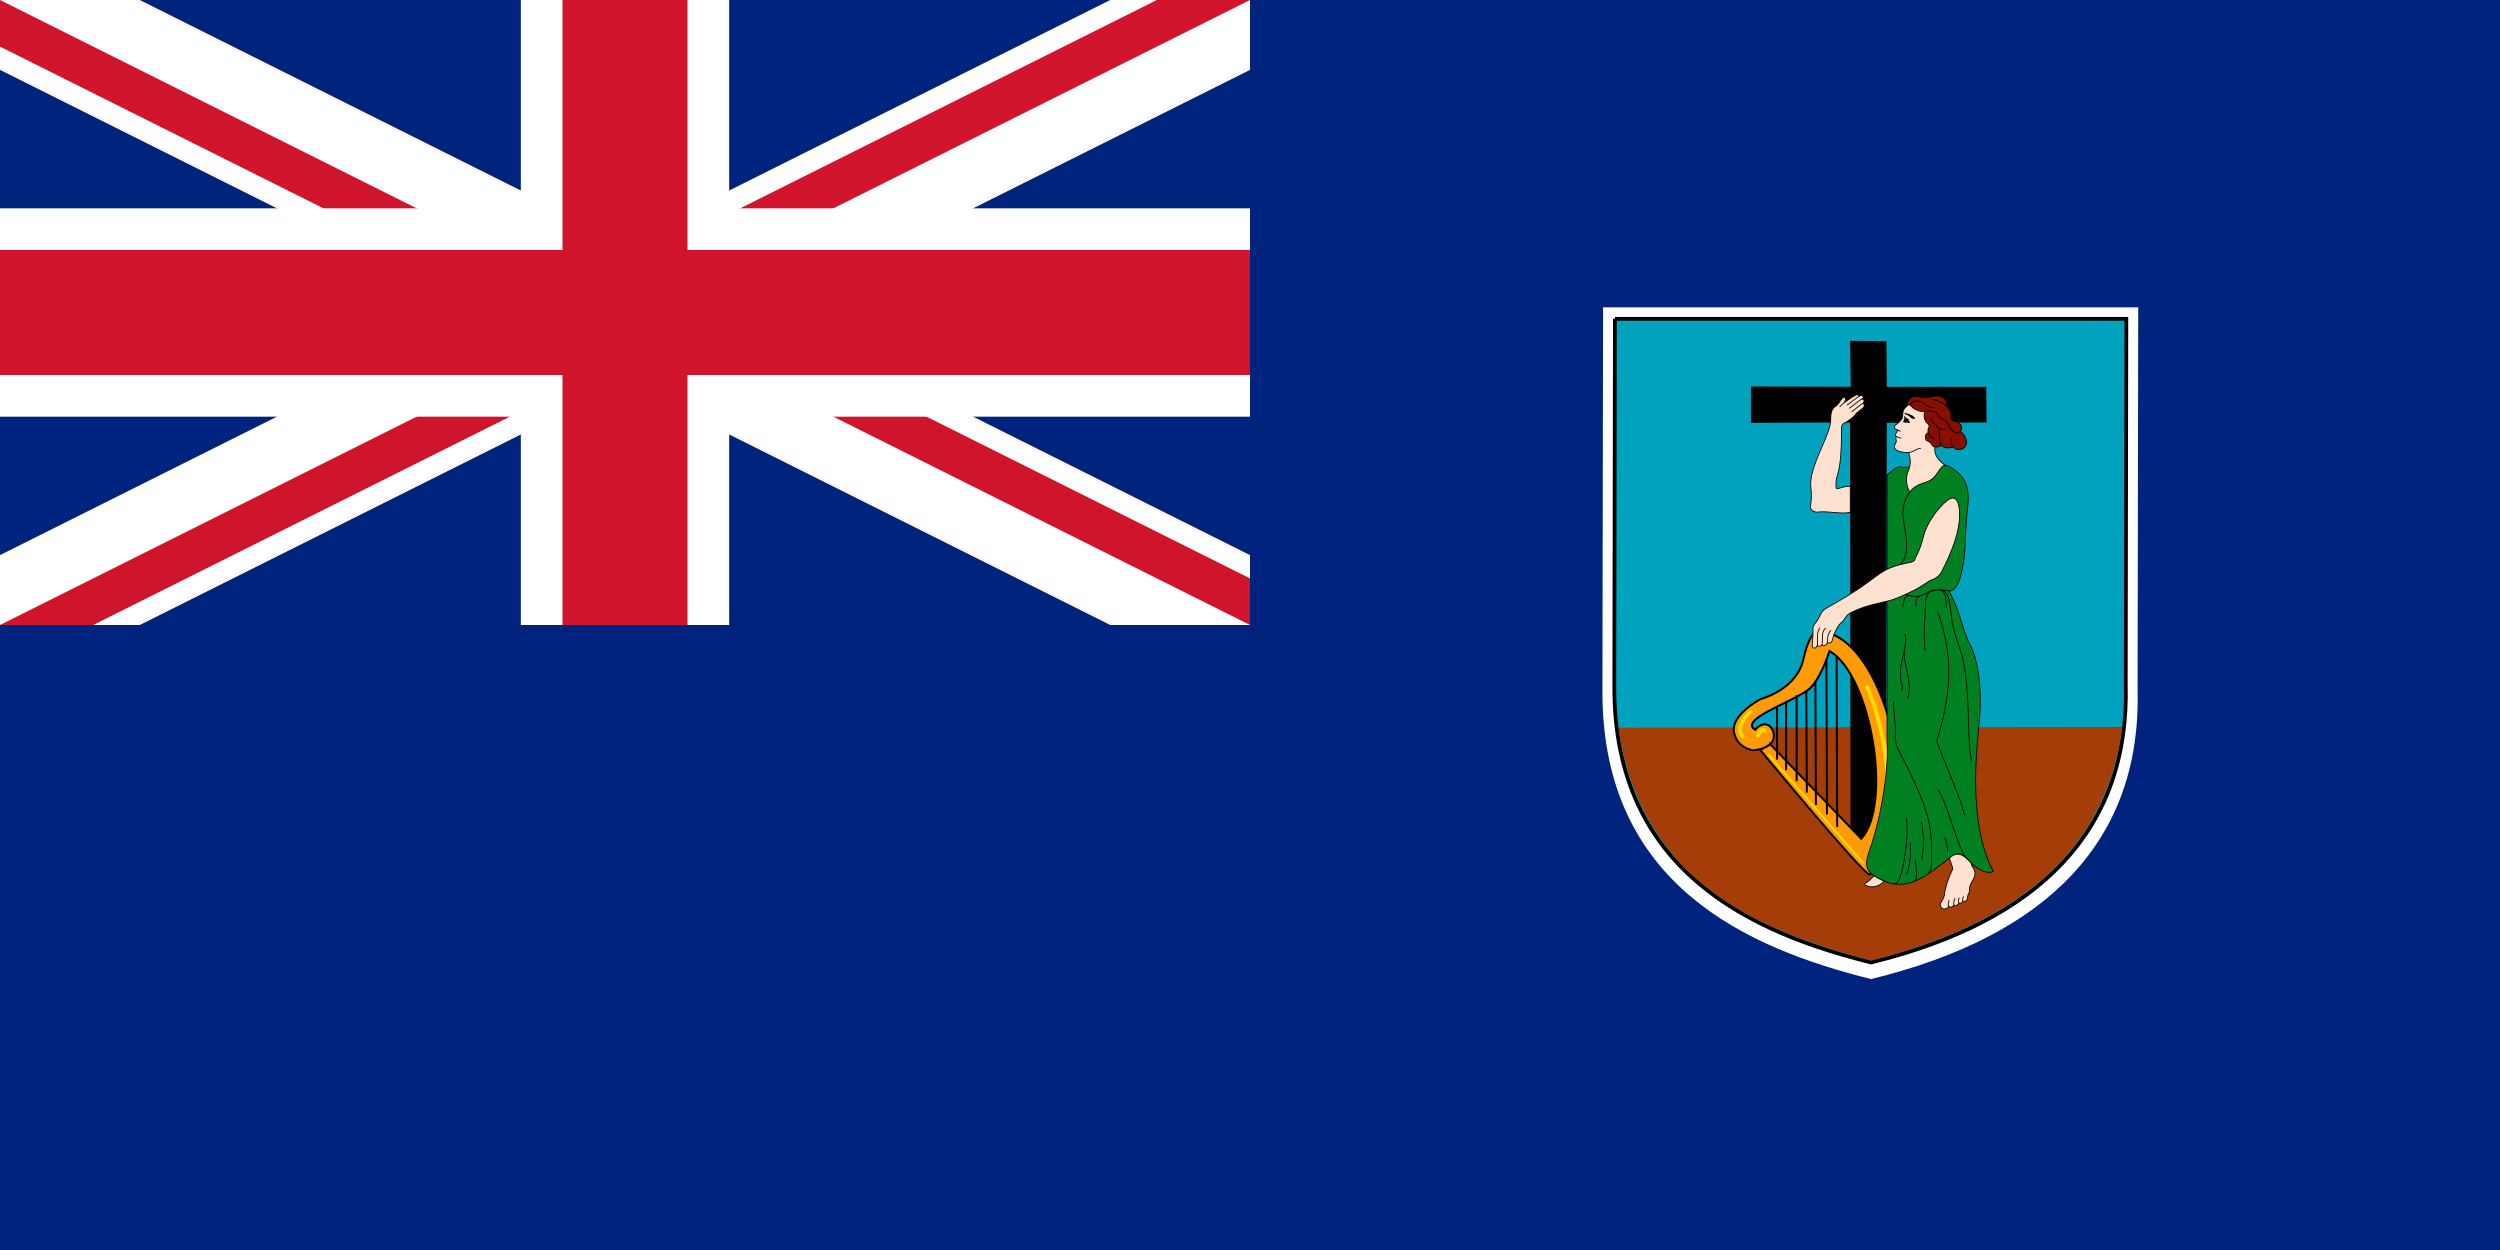
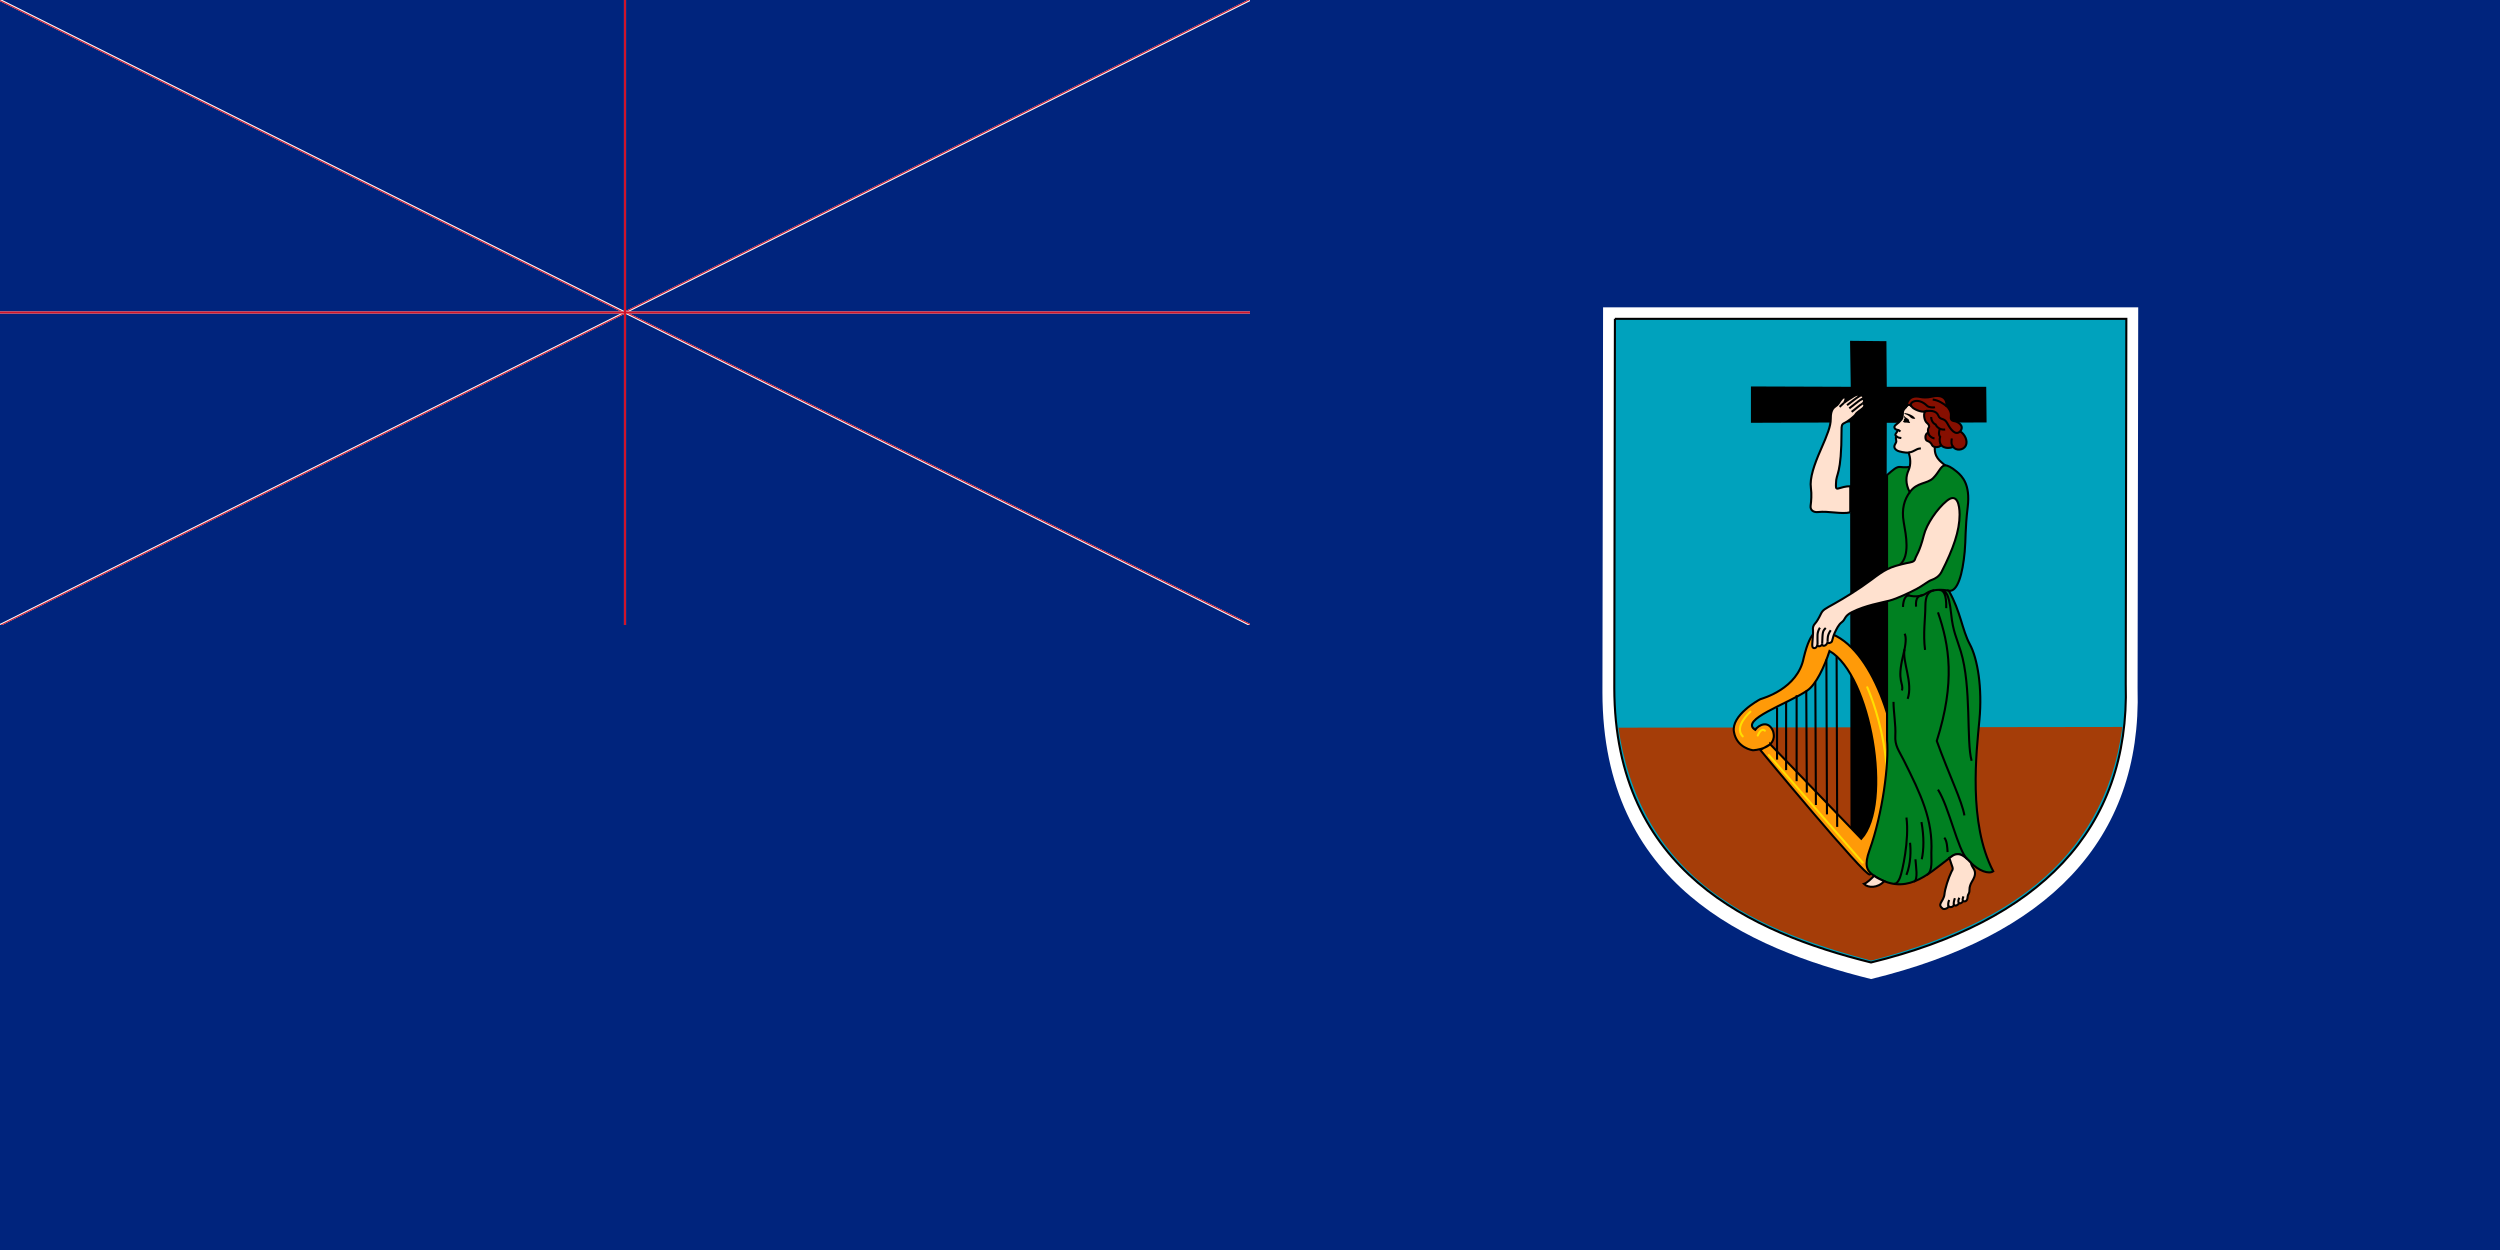
<svg xmlns="http://www.w3.org/2000/svg" width="1200" height="600">
  <clipPath id="c">
    <path d="M0,0V150H700V300H600zM600,0H300V350H0V300z" />
  </clipPath>
  <rect width="1200" height="600" fill="#00247d" />
-   <path d="M0,0 600,300M600,0 0,300" stroke="#fff" stroke-width="60" />
-   <path d="M0,0 600,300M600,0 0,300" stroke="#cf142b" stroke-width="40" clip-path="url(#c)" />
-   <path d="M300,0V350M0,150H700" stroke="#fff" stroke-width="100" />
-   <path d="M300,0V350M0,150H700" stroke="#cf142b" stroke-width="60" />
+   <path d="M0,0 600,300M600,0 0,300" stroke="#fff" strokeWidth="60" />
+   <path d="M0,0 600,300M600,0 0,300" stroke="#cf142b" strokeWidth="40" clip-path="url(#c)" />
+   <path d="M300,0V350M0,150H700" stroke="#fff" strokeWidth="100" />
+   <path d="M300,0V350M0,150H700" stroke="#cf142b" strokeWidth="60" />
  <path d="M0,300H600V0H1200V600H0z" fill="#00247d" />
  <g>
    <path fill="#fff" d="m769.466,147.526,256.879,0-0.306,182.787c2.137,73.48-43.662,119.076-127.931,139.634-59.834-14.86-128.837-45.596-128.939-137.549l0.305-184.872z" />
-     <path fill="#00a2bd" stroke="#000" stroke-width="1.812" d="m775.152,153.036,245.493,0-0.291,175.155c2.042,70.41-41.727,114.102-122.261,133.802-57.188-14.237-123.132-43.692-123.229-131.805l0.292-177.152z" />
+     <path fill="#00a2bd" stroke="#000" strokeWidth="1.812" d="m775.152,153.036,245.493,0-0.291,175.155c2.042,70.41-41.727,114.102-122.261,133.802-57.188-14.237-123.132-43.692-123.229-131.805l0.292-177.152z" />
    <path fill="#a53d08" d="m1018.74,348.938c-8.931,67.21-60.692,96.576-120.655,112.162-53.073-14.238-110.174-36.968-121.243-111.824l241.901-0.338z" />
    <path fill="#000" d="m888.365,185.664-0.342-22.075,17.455,0.171,0.171,21.904,47.743,0,0.171,17.113-47.914,0.171-0.383,201.815-17.026,0.107-0.217-202.093-47.582,0.171,0.01-17.455z" />
-     <g fill="#ff9a08" stroke="#000" stroke-width="0.968">
-       <path d="m849.714,357.267,43.703,45.338c15.112-16.61,4.63-78.695-15.247-90.13-2.382,7.352-6.434,16.166-10.74,19.008-9.474,6.457-32.692,14.006-24.932,18.84,1.77-2.451,6.399-4.765,8.577,0.682,2.587,8.577-9.667,9.122-9.667,9.122s-7.76-0.954-9.122-8.851c-1.361-7.895,11.559-15.105,12.662-15.656,1.089-0.409,17.971-4.901,20.831-19.878,3.54-14.705,7.215-12.525,7.897-12.798,22.055,2.178,36.487,41.662,37.305,69.436,0.816,27.774-11.3,46.154-13.479,47.379-2.178,1.225-52.553-59.768-52.553-59.768l4.765-2.723z" fill-rule="evenodd" />
+     <g fill="#ff9a08" stroke="#000" strokeWidth="0.968">
+       <path d="m849.714,357.267,43.703,45.338c15.112-16.61,4.63-78.695-15.247-90.13-2.382,7.352-6.434,16.166-10.74,19.008-9.474,6.457-32.692,14.006-24.932,18.84,1.77-2.451,6.399-4.765,8.577,0.682,2.587,8.577-9.667,9.122-9.667,9.122s-7.76-0.954-9.122-8.851c-1.361-7.895,11.559-15.105,12.662-15.656,1.089-0.409,17.971-4.901,20.831-19.878,3.54-14.705,7.215-12.525,7.897-12.798,22.055,2.178,36.487,41.662,37.305,69.436,0.816,27.774-11.3,46.154-13.479,47.379-2.178,1.225-52.553-59.768-52.553-59.768l4.765-2.723z" fillRule="evenodd" />
      <path d="m881.573,315.061,0.271,81.825" />
      <path d="m876.672,316.558c0,0.136,0.271,74.338,0.271,74.338" />
      <path d="m871.362,327.314,0.271,59.088" />
      <path d="m867.005,331.534,0.273,48.879" />
      <path d="m862.376,333.713v41.253" />
      <path d="m857.338,336.981v32.675" />
      <path d="m852.982,339.568v25.051" />
-       <g fill="none" stroke="#ffdf00" stroke-width="1.812" stroke-linecap="round">
-         <path stroke-width="0.968" d="m849.033,362.441,45.065,51.6" />
+       <g fill="none" stroke="#ffdf00" strokeWidth="1.812" stroke-linecap="round">
+         <path strokeWidth="0.968" d="m849.033,362.441,45.065,51.6" />
        <path d="m896.276,329.901s20.424,44.658,1.498,81.417" />
        <path d="m843.723,353.046s1.498-3.948,3.404-2.314" />
        <path d="m840.184,341.61s-8.169,7.215-3.676,11.845" />
      </g>
    </g>
-     <g stroke="#000" stroke-width="0.399">
+     <g stroke="#000" strokeWidth="0.399">
      <path fill="#008021" d="m905.779,228.044c3.025-2.595,4.595-4.181,6.468-3.892,1.873,0.288,4.424,0.144,6.298-0.433,1.88-0.577,11.177-1.73,15-0.433,1.298,0.144,3.025,0.866,5.69,3.101,2.671,2.234,6.563,6.128,5.266,16.942-1.297,10.813-0.873,15.439-1.443,21.483-1.006,10.67-3.373,19.455-7.639,18.744,5.766,10.093,6.342,18.744,10.089,25.665,3.753,6.921,6.057,21.051,4.614,36.335-1.437,15.284-5.475,49.599,6.633,72.669-2.019,1.442-6.918,0-11.247-4.614-4.323-4.614-6.222-4.463-9.804-1.73-10.956,8.363-21.216,18.442-36.33,8.363-3.462-2.307-4.557-5.074-2.019-12.112,6.342-17.59,9.424-41.725,8.424-53.06v-127.027z" />
      <g fill="#ffe1cf">
        <path d="m916.171,217.23c0.791,2.451,1.222,5.623-0.076,8.506-1.297,2.884-1.582,6.344,0.576,10.525,3.462-4.902,8.367-3.892,11.247-6.776,2.886-2.884,3.462-5.624,5.627-6.201-2.165-1.874-5.481-3.892-4.76-9.372,0.722-5.479,8.361-9.948,1.443-18.312-4.468-5.398-10.962-3.892-13.772-1.802-1.323,0.982-2.449,2.379-2.88,3.316-0.437,0.937,0.108,3.07-0.943,4.326-0.715,0.865-1.589,1.725-2.595,2.451-0.646,0.469-1.051,1.152-0.361,1.947,0.278,0.318,0.785,0.385,1.342,0.578-0.323,0.649-0.69,1.296-1.051,1.765-0.342,0.44-0.196,0.86,0.215,1.218-0.544,1.73,0.506,1.918-0.215,3.216-0.627,1.122-1.475,2.45,0.867,3.749,0.646,0.36,3.715,1.072,5.336,0.865z" />
        <path d="m888.126,245.923c-4.038,1.01-10.525-0.72-15.431-0.144-2.165,0.256-3.892-0.865-3.601-3.027,0.285-2.163,0.576-5.479,0.139-8.507-0.671-4.718,1.589-11.246,4.76-18.456,3.171-7.209,4.76-11.246,4.76-14.634,0-2.235,0.215-4.758,2.234-6.056,1.494-0.959,1.779-1.89,2.31-2.667,1.222-1.803,2.373-2.235,2.519-1.153,0.089,0.643-0.146,1.225-0.722,2.091,1.298-1.082,3.5-2.344,4-2.704,0.506-0.36,3.07-2.163,3.209-0.468,1.013-0.504,1.696-0.469,1.949,0.071,0.272,0.585,0.108,0.83-0.399,1.262,0.722-0.144,1.551,1.118,0.108,2.235,0.76-0.253,1.513,1.01,0.184,2.163-1.38,1.191-2.956,2.019-3.462,2.956-0.506,0.937-3.93,3.569-5.298,4.146-1.373,0.577-1.443,1.368-1.443,3.388,0,22.204-2.665,20.4-2.665,25.737,0,1.442-0.291,2.739,1.152,2.306,1.443-0.432,3.532-1.081,5.696-1.081v12.544z" />
        <path d="m888.987,293.792c6.519-3.258,13.988-4.47,17.88-5.479,3.892-1.01,10.095-4.037,13.12-5.623,3.032-1.587,5.481-3.749,7.209-4.326,1.734-0.577,3.671-1.77,4.76-3.892,5.62-10.958,8.652-19.752,8.652-27.395,0-5.046-1.297-10.67-6.203-6.632-4.608,3.795-9.627,11.11-10.956,16.437-2.019,8.074-3.747,9.805-4.184,11.39-0.43,1.587-2.063,1.585-4.038,2.019-8.507,1.875-10.525,3.172-16.867,7.93-6.342,4.758-13.266,8.94-17.88,11.535-4.614,2.596-5.475,2.884-6.487,4.974-1.006,2.091-1.943,3.677-2.81,4.615-0.867,0.937-1.114,2.032-0.937,3.172,0.146,0.937-0.291,5.263-0.361,6.705-0.076,1.442,0.285,1.803,0.867,1.874,0.576,0.073,1.367-0.216,1.658-1.946-0.291,1.73,2.089,1.153,2.234-0.144-0.076,1.874,2.449,0.793,2.595-0.937,0,1.225,1.911,0.378,2.089-0.216,0.43-1.442,0.791-3.028,1.367-4.181,0.842-1.674,1.741-3.842,3.392-5.047,1.873-1.37,1.006-2.884,4.899-4.83z" />
        <path d="m935.703,411.88c0.437,1.586,1.228,3.389,1.513,4.47,0.291,1.081-0.215,1.418-0.5,2.018-1.513,3.172-3.139,8.229-3.392,10.958-0.139,1.586-1.222,3.1-1.728,4.037-0.557,1.034-0.342,1.831,0.937,2.811,0.614,0.468,2.595-0.144,2.81-1.153,0.722,0.72,2.019,0.432,2.595-0.649,0.652,0.649,1.734,0.216,2.456-0.865,0.646,0.432,1.582-0.433,1.943-1.01,1.013,0.505,2.095-0.108,2.127-2.09,0.006-0.398,0.253-1.082,0.544-1.55,0.285-0.469,0.392-1.37,0.361-2.163-0.038-0.793,0.468-2.379,1.152-3.496,0.684-1.118,1.873-3.1,1.367-4.974-0.468-1.746-1.222-1.586-1.873-4.109-1.582-1.659-3.747-3.966-5.981-4.11-2.234-0.144-3.532,1.37-4.329,1.875z" />
        <path d="m894.683,424.28c2.019,2.018,6.563,2.091,9.734-1.298-1.152-0.504-3.677-1.658-4.829-2.595-1.589,1.586-3.392,3.388-4.905,3.893z" />
      </g>
      <path fill="#870f00" d="m915.089,195.026c0.791-5.118,4.418-4.998,6.703-4.47,0.937,0.216,3.247,0.432,5.405-0.144,4.279-1.14,7.5,0.361,7.07,4.47,1.152,0.865,2.373,2.883,2.158,4.614-0.215,1.73,0.146,2.451,1.734,2.667,1.582,0.217,4.975,2.163,2.734,4.903,2.165,1.298,3.823,4.614,2.671,6.849-1.152,2.235-4.614,2.596-6.057,0.577-1.582,0.721-4.184,0.865-5.766-0.792-1.082,1.297-3.823,1.153-4.329,0-0.5-1.154-1.354-1.771-2.373-2.091-1.158-0.36-1.228-3.532,0.5-3.893-0.215-0.937-0.139-2.018,0.291-2.523s0.07-1.442-0.937-2.235c-1.013-0.793-1.873-3.821-0.867-5.479-1.728,0.577-5.551-1.082-6.342-2.235-0.797-1.154-1.873-1.225-2.595-0.216z" />
      <g fill="none">
        <path d="m916.171,217.23c2.81-0.361,3.747-2.091,5.836-1.947" />
        <path d="m910.184,209.401c0.184,0.162,0.418,0.294,0.684,0.441,0.57,0.308,1.19,0.343,1.766,0.415" />
        <path d="m911.019,206.418c0.392,0.135,0.81,0.333,1.184,0.719" />
        <path d="m917.538,195.026c-1.658-1.586,2.81-4.83,7.5-0.216,0.873,0.861,3.095,0.866,3.747,0.649" />
        <path d="m924.026,197.477c2.165-0.505,5.405-0.505,6.342,1.946,0.943,2.451,2.817,0.865,4.329,3.749,1.513,2.884,3.892,6.127,6.196,3.892" />
        <path d="m931.741,213.698c-0.652-0.865-0.937-2.74-0.506-4.038-0.867-1.009-0.506-3.099,0-4.109" />
        <path d="m925.539,207.714c0.076,0.865,1.228,2.451,3.032,2.739" />
        <path d="m937.507,214.491c-1.006-1.298-0.867-2.451-0.646-4.037" />
        <path d="m926.982,200.145c-0.07,1.297,0.722,3.028,2.089,3.604,0.291,0.72,1.734,2.739,4.614,2.451" />
        <path d="m934.267,194.882c-1.582-1.228-3.728-2.741-6.563-3.115" />
        <path d="m916.671,236.262c-2.449,3.317-4.038,7.93-2.88,14.419,1.152,6.489,3.025,16.005-1.734,20.33" />
        <path d="m935.418,283.555c-3.317-0.72-8.076-0.72-10.671,1.154s-6.924,2.018-9.804,0.577" />
        <path d="m928.425,283.339c-2.886,0.504-4.253,2.523-4.253,7.858,0,5.335-1.152,13.12-0.146,20.762" />
        <path d="m923.159,285.574c-1.873,0.504-3.817,0.576-3.456,5.623" />
        <path d="m913.431,291.341c0.07-3.1,1.152-5.984,3.171-5.479" />
        <path d="m934.191,291.918c0.146-6.849-1.367-8.795-3.386-8.723,2.741,0.072,4.608,0.407,5.766,11.607,0.867,8.363,2.614,11.323,4.614,17.88,5.19,17.014,2.595,43.255,5.19,52.483" />
        <path d="m930.228,293.936c5.475,15.861,8.361,33.451-0.576,61.711,6.051,16.726,12.108,28.837,13.26,35.758" />
        <path d="m912.924,331.424c1.006-3.604-2.595-4.037,0.576-16.725,1.373-5.496,1.589-8.795,0.722-10.525" />
        <path d="m914.222,311.672c-1.298,5.624,4.184,16.149,1.443,23.79" />
        <path d="m908.886,336.904c0,4.902,1.152,11.246,0.867,16.149-0.291,4.902,1.709,7.174,4.038,11.823,8.361,16.726,14.051,28.659,13.26,44.409-0.139,2.884,0.867,8.939-2.158,10.669" />
        <path d="m909.101,424.208c0.867,0.072,1.804-0.36,2.886-2.956s4.544-18.167,3.101-28.837" />
        <path d="m916.817,404.527c0.43,3.316,0.43,10.093-1.728,15.428" />
        <path d="m922.298,394.578c1.297,7.065,1.152,13.41,0.146,17.879" />
        <path d="m919.412,412.456c0.146,2.884,1.443,10.093-0.722,10.671" />
        <path d="m930.228,379.006c5.329,8.363,9.513,28.982,13.981,33.306" />
        <path d="m934.842,408.996c-0.146-2.307-0.291-5.479-1.589-6.921" />
        <path d="m877.24,308.067c0.07-1.587-0.215-3.101,1.513-5.551" />
        <path d="m874.645,309.004c0.215-5.551,0.139-6.056,1.728-7.57" />
        <path d="m872.411,309.148c0.07-3.965-0.437-5.335,1.152-7.858" />
        <path d="m892.304,190.196c-0.614,0.396-4.215,3.135-5.728,4.289" />
        <path d="m893.854,191.529c-0.684,0.108-2.665,1.73-6.196,4.47" />
        <path d="m893.962,193.764c-1.114,0.504-3.241,2.56-5.19,3.929" />
        <path d="m885.095,193.368c-0.538,0.396-1.582,1.55-2.089,1.946" />
        <path d="m935.343,435.022c-0.323-0.361-0.323-1.623,0.253-3.028" />
        <path d="m937.937,434.373c-0.392-0.396,0-2.127,0.399-3.244" />
        <path d="m940.393,433.508c-0.468-0.216-0.614-1.226,0.07-2.596" />
        <path d="m942.336,432.498c-0.323-0.108-0.468-0.649,0.108-2.234" />
      </g>
      <g fill="#000" stroke="none">
        <path d="m913.969,199.567c1.044,1.37,2.127,1.225,2.317,2.108,0.19,0.884,0.329,0.947,0.532,1.209,0.203,0.261-0.494,0.209-0.835,0.068-0.335-0.141-1.184-0.127-1.703-0.119-0.513,0.008-1.127-0.599-0.741-0.67,0.38-0.071,0.329-0.191,0.272-0.46-0.057-0.268,0.215-0.693,0.373-0.771,0.165-0.078,0.051-0.063-0.095-0.423-0.152-0.361-0.342-1.236-0.12-0.941z" />
        <path d="m914.602,198.313c1.171,0.137,3.19,0.77,4.285,1.982,0.861,0.953,0.158,0.701-0.278,0.736-0.437,0.037-1.291-0.273-1.722-0.815-0.424-0.541-1.696-1.227-2.373-1.406-0.411-0.106-0.797-0.602,0.089-0.497z" />
      </g>
    </g>
  </g>
</svg>
